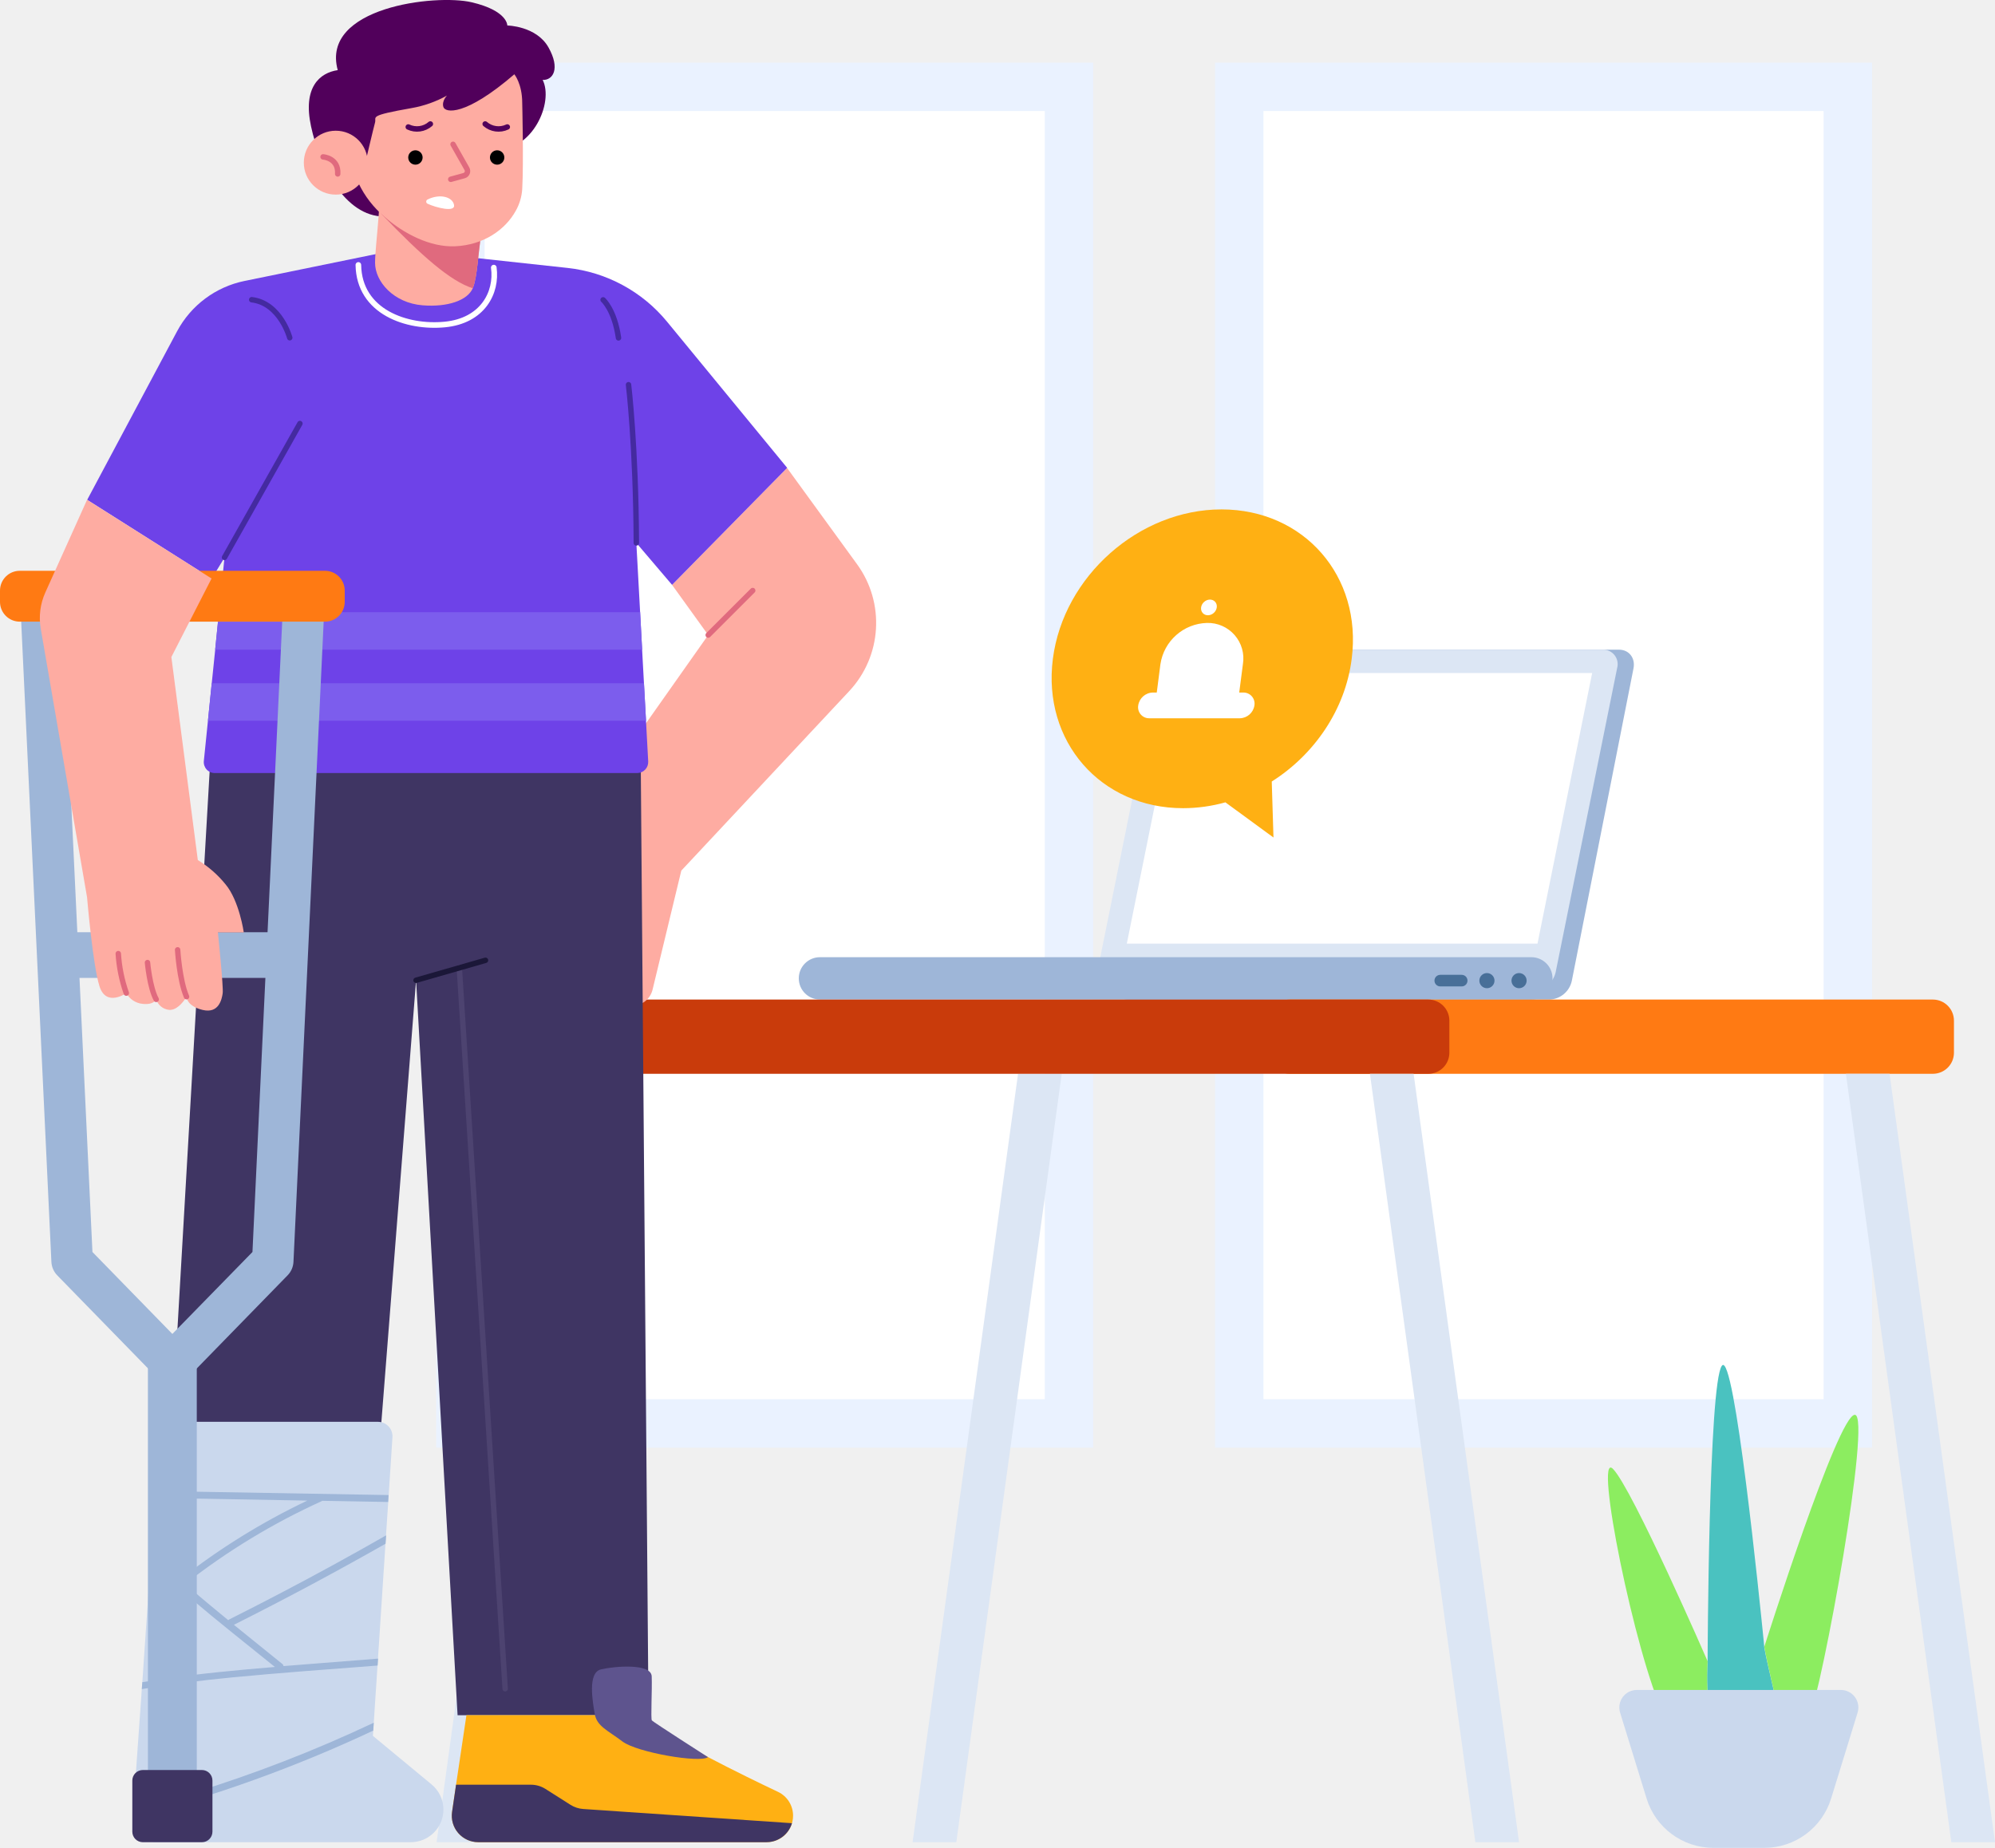
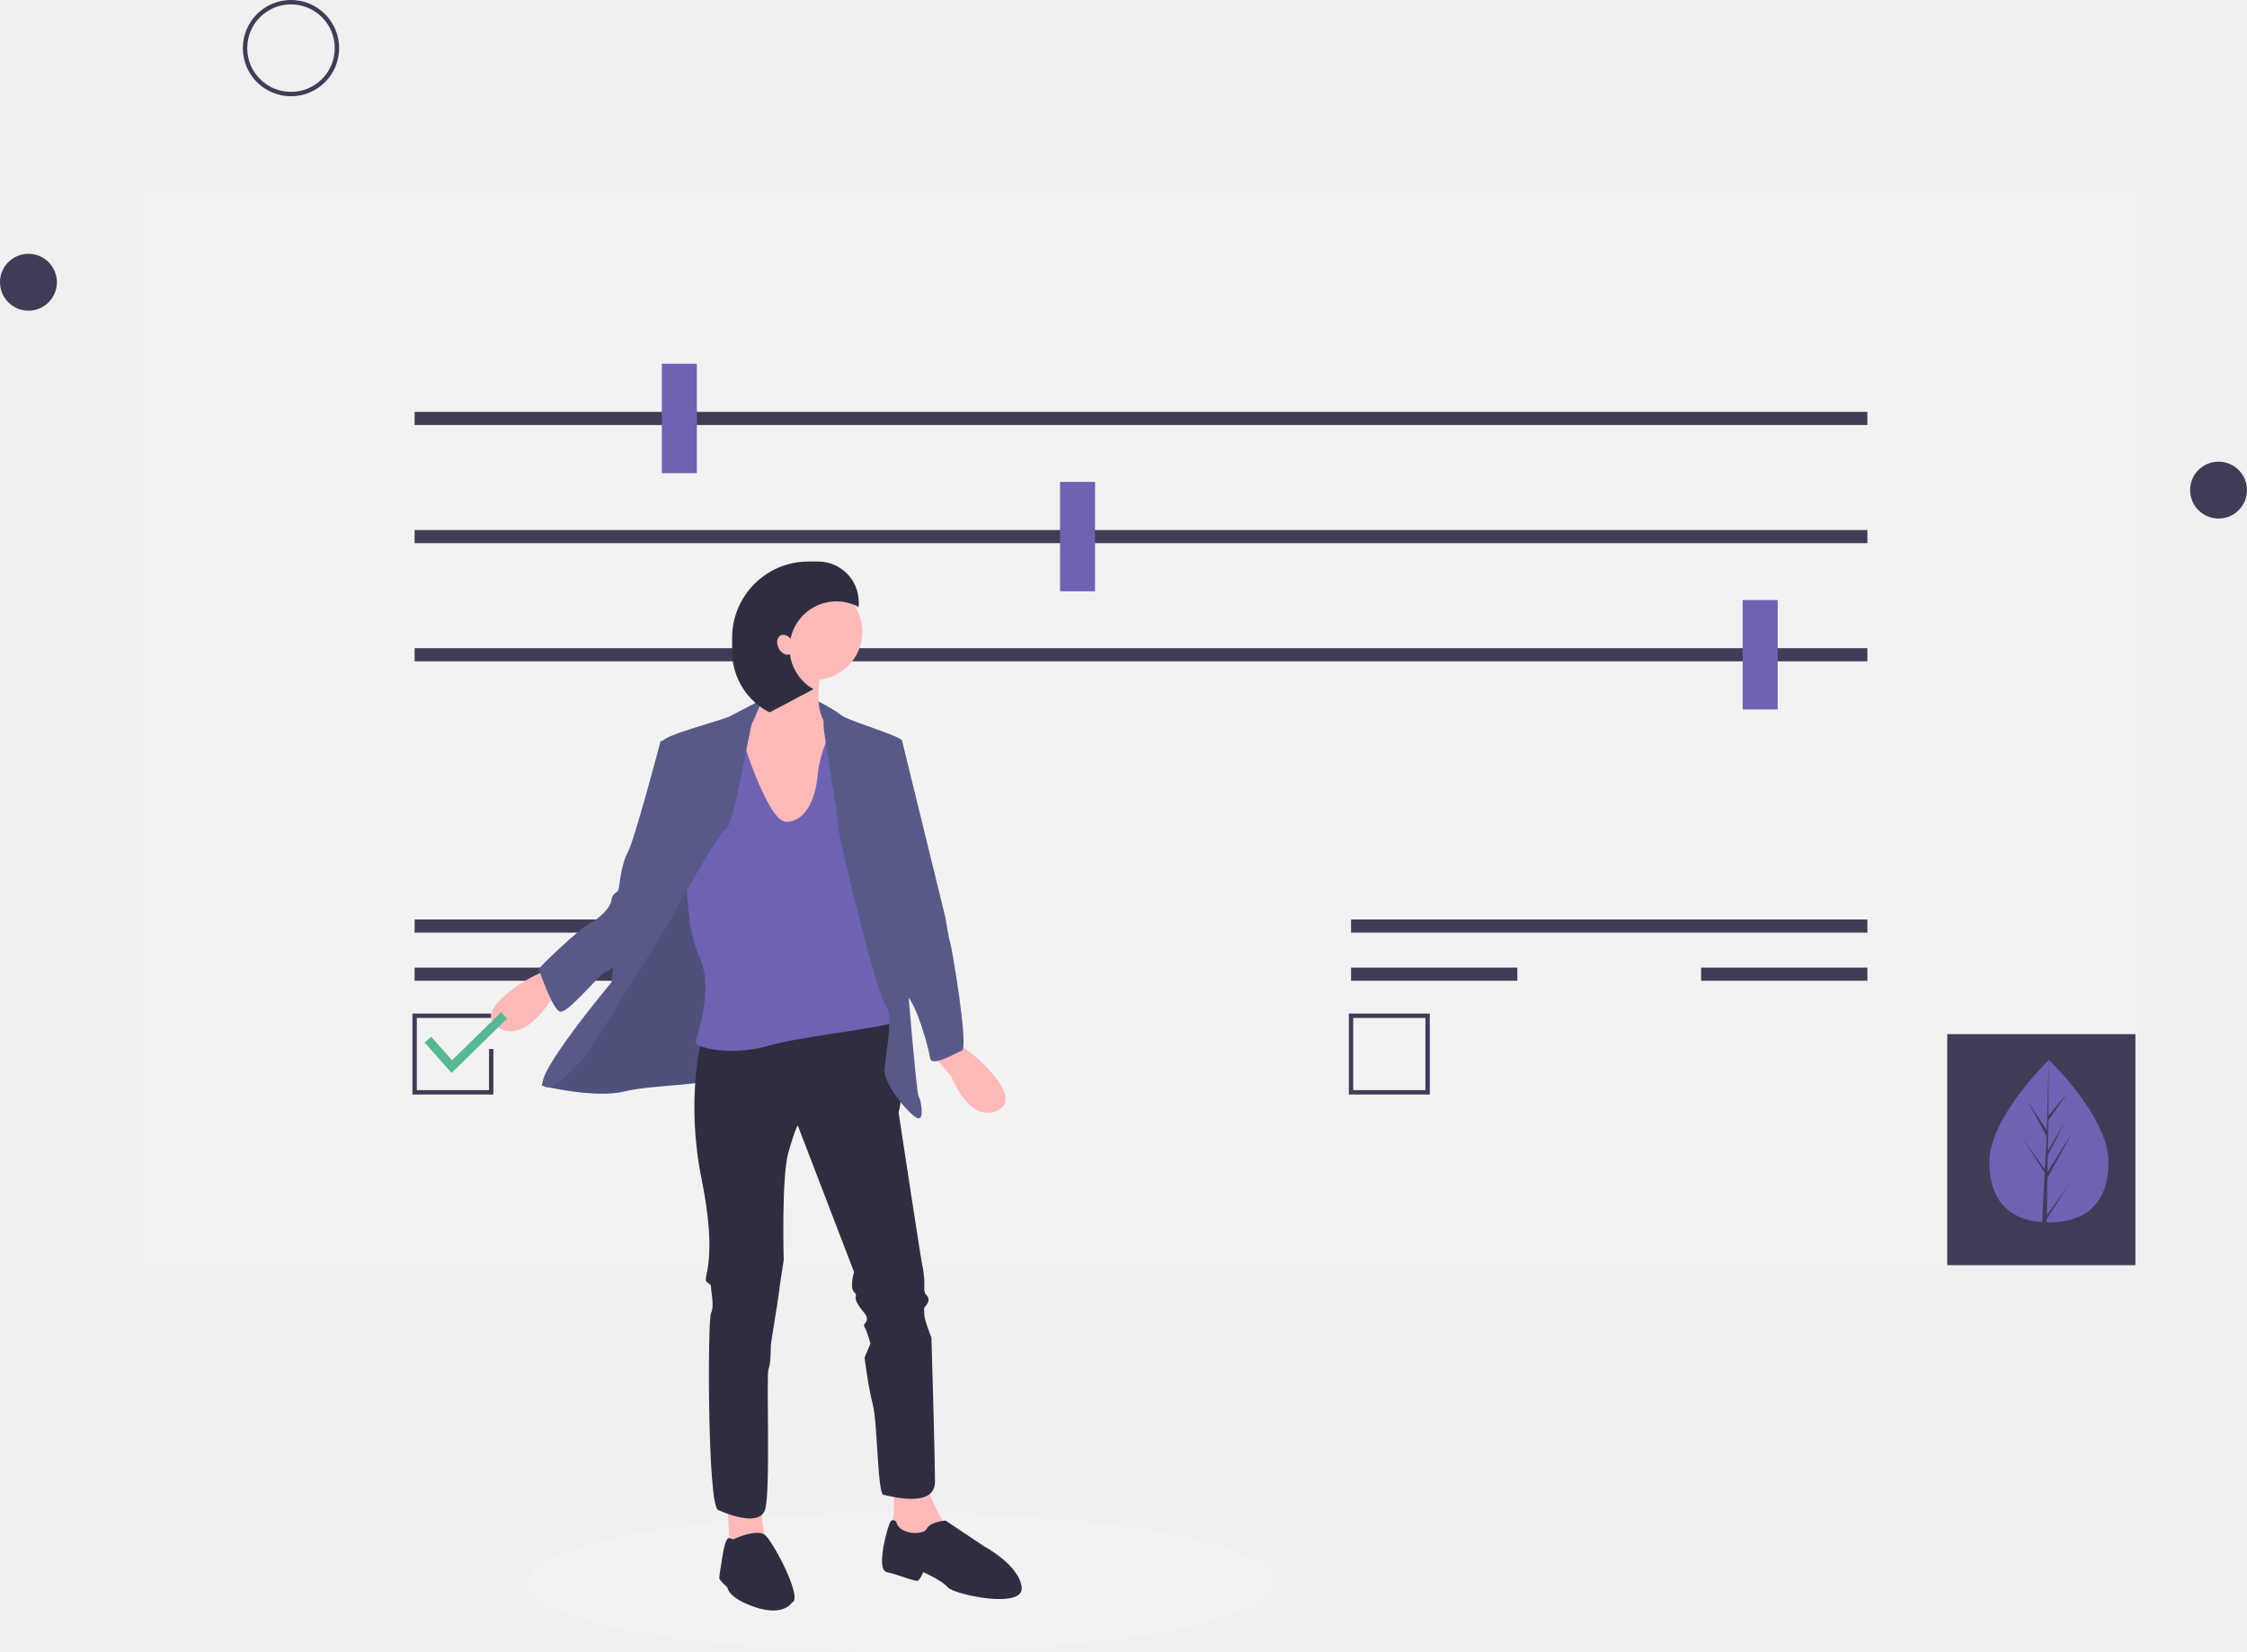
- <svg xmlns="http://www.w3.org/2000/svg" viewBox="0 0 576.86 534.36">
-   <defs>
-     <style>.cls-1{fill:#eaf2ff;}.cls-2{fill:#fff;}.cls-3{fill:#8ced60;}.cls-4{fill:#9eb6d8;}.cls-5{fill:#dce6f4;}.cls-6{fill:#486f98;}.cls-7{fill:#ff7a13;}.cls-8{fill:#c93b0b;}.cls-9{fill:#feaca2;}.cls-10{fill:#3f3563;}.cls-11,.cls-12,.cls-17,.cls-18,.cls-19,.cls-20{fill:none;stroke-linecap:round;stroke-linejoin:round;}.cls-11{stroke:#9a93ba;opacity:0.15;}.cls-11,.cls-12,.cls-17,.cls-18,.cls-19{stroke-width:1.57px;}.cls-12{stroke:#1b1738;}.cls-13{fill:#6e42e8;}.cls-14{fill:#7c5ded;}.cls-15{fill:#51005b;}.cls-16{fill:#e06a7e;}.cls-17{stroke:#e06a7e;}.cls-18{stroke:#51005b;}.cls-19{stroke:#442aa0;}.cls-20{stroke:#fff;stroke-width:1.62px;}.cls-21{fill:#ffb013;}.cls-22{fill:#5e548e;}.cls-23{fill:#cad8ed;}.cls-24{fill:#4ac2c0;}</style>
-   </defs>
-   <g id="Layer_2" data-name="Layer 2">
-     <g id="Layer_2-2" data-name="Layer 2">
-       <rect class="cls-1" x="126.13" y="18.11" width="189.98" height="400.52" />
-       <rect class="cls-2" x="140.13" y="32.11" width="161.97" height="372.52" />
-       <rect class="cls-1" x="351.33" y="18.11" width="189.98" height="400.52" />
-       <rect class="cls-2" x="365.33" y="32.11" width="161.97" height="372.52" />
-       <path class="cls-3" d="M510,474.88c.06.61.1,1,.11,1.22A11.21,11.21,0,0,1,510,474.88Z" />
-       <path class="cls-4" d="M346.12,187.87h122c2.92,0,4.8,2.42,4.21,5.42L454.5,283.62a6.85,6.85,0,0,1-6.35,5.43H326.2c-2.92,0-4.81-2.43-4.22-5.43l17.79-90.33A6.83,6.83,0,0,1,346.12,187.87Z" />
-       <path class="cls-5" d="M341.4,187.87h122a4.19,4.19,0,0,1,4.21,5.28l-17.79,88a6.8,6.8,0,0,1-6.35,5.28H321.48a4.19,4.19,0,0,1-4.21-5.28l17.79-88A6.78,6.78,0,0,1,341.4,187.87Z" />
-       <path class="cls-2" d="M460.38,194.62l-15.81,78.26H325.82l15.83-78.25H460.38Z" />
-       <rect class="cls-4" x="230.97" y="276.8" width="217.95" height="12.24" rx="6.12" />
-       <circle class="cls-6" cx="439.24" cy="283.58" r="2.19" />
-       <circle class="cls-6" cx="429.95" cy="283.58" r="2.19" />
-       <rect class="cls-6" x="414.78" y="281.9" width="9.55" height="3.35" rx="1.68" />
-       <polygon class="cls-5" points="263.88 532.73 276.52 532.73 307 310.52 294.37 310.52 263.88 532.73" />
-       <polygon class="cls-5" points="126.25 532.73 138.89 532.73 169.37 310.52 156.74 310.52 126.25 532.73" />
-       <rect class="cls-7" x="366.88" y="289.05" width="198.11" height="21.47" rx="6.1" />
-       <rect class="cls-8" x="132.12" y="289.05" width="286.97" height="21.47" rx="6.1" />
-       <polygon class="cls-5" points="439.24 532.73 426.61 532.73 401.44 349.31 396.12 310.52 408.75 310.52 414.07 349.31 439.24 532.73" />
-       <polygon class="cls-5" points="576.86 532.73 564.23 532.73 539.07 349.31 533.75 310.52 546.37 310.52 551.7 349.31 576.86 532.73" />
-       <path class="cls-9" d="M194.33,169.13l10.45,14.51-28.16,39.94v61.17a6.12,6.12,0,0,0,6.12,6.12h0a6.14,6.14,0,0,0,5.95-4.68L197,251.77l48.55-51.91a28.86,28.86,0,0,0,2.27-36.7l-20.24-27.84Z" />
-       <path class="cls-10" d="M60.69,221.82,45.18,490.49A4.68,4.68,0,0,0,49.8,496h53.82l16.69-212.52,12,212.52h55.21l-2.28-279.71L129.18,203Z" />
-       <line class="cls-11" x1="132.81" y1="279.88" x2="146.07" y2="488.35" />
-       <line class="cls-12" x1="120.31" y1="283.47" x2="140.38" y2="277.7" />
-       <path class="cls-13" d="M194.33,169.13,184,157l1.09,20,.58,10.84.53,9.71.59,10.84.64,11.82a3.18,3.18,0,0,1-3.16,3.34H62.09a3.16,3.16,0,0,1-3.15-3.49l1.19-11.67,1.1-10.84,1-9.71L63.31,177l3.28-32.29,53.53-72,44,4.77a43.27,43.27,0,0,1,28.76,15.55l34.73,42.26Z" />
-       <polygon class="cls-14" points="186.8 208.42 60.13 208.42 61.23 197.58 186.21 197.58 186.8 208.42" />
-       <polygon class="cls-14" points="185.68 187.87 62.21 187.87 63.31 177.03 185.1 177.03 185.68 187.87" />
-       <path class="cls-13" d="M112.26,72.74,70.69,81.25A28.62,28.62,0,0,0,51.21,95.79l-26,48.75,36,22.78,52.06-85.1Z" />
-       <path class="cls-15" d="M111.09,62.61c-11.47,0-18.7-14.69-21.15-26.06s2.54-15.5,7.72-16.27c-5-18.2,28.28-22.07,38.73-19.62s10.3,6.71,10.3,6.71,8.41.13,11.9,6.33,1.29,9.54-1.68,9.41c3.22,6.33-2.71,20.7-14.19,20.35" />
-       <circle class="cls-9" cx="97.09" cy="47.04" r="9.24" />
-       <path class="cls-9" d="M108.45,76c0,5.46,5.4,11.62,13.75,12.29,7.22.58,13-1.42,14.49-4.92a10.53,10.53,0,0,0,.53-1.65c1-4,1.15-10.38,2.38-16.46l-20-12-10.2-6.1C110.82,55.81,108.45,70.54,108.45,76Z" />
-       <path class="cls-16" d="M110.18,61.77c12,12.49,20.08,19.51,26.51,21.59a10.53,10.53,0,0,0,.53-1.65c1-4,1.15-10.38,2.38-16.46l-20-12a66.33,66.33,0,0,0-8.82,1.16Z" />
-       <path class="cls-9" d="M148.72,21.48S151,24.21,151,29.74c0,0,.44,17.21,0,25A14.72,14.72,0,0,1,149.11,61c-3,5.42-9.23,9.85-17.52,10.22-7.1.32-14.83-3.58-20.5-8.61a28.84,28.84,0,0,1-7.4-9.59V47.68c.16.16.64.16,1.91-.48,0,0,2.39-10.15,2.85-11.8s-2.15-1.91,10.65-4.16a32.58,32.58,0,0,0,10.15-3.61s-1.57,1.55-1.05,3.29S134.53,33.71,148.72,21.48Z" />
-       <path class="cls-2" d="M123.61,58.91a.68.68,0,0,1,0-1.21c3.52-1.76,7.25-.81,7.68,1.58C131.69,61.49,126.12,60.06,123.61,58.91Z" />
-       <path class="cls-9" d="M103.69,47.68V47.2S103.53,47.52,103.69,47.68Z" />
-       <path class="cls-17" d="M97.65,50.3c.29-4.64-4.23-4.93-4.23-4.93" />
-       <path class="cls-17" d="M131,41.73l4,7.06a1.36,1.36,0,0,1-.81,2l-3.85,1.06" />
-       <circle cx="143.75" cy="45.54" r="2.08" />
-       <circle cx="120.12" cy="45.54" r="2.08" />
-       <path class="cls-18" d="M140.29,35.85a5.89,5.89,0,0,0,6.4.87" />
-       <path class="cls-18" d="M124.44,35.85a5.88,5.88,0,0,1-6.39.87" />
-       <rect class="cls-4" x="14.71" y="269.58" width="70.26" height="13.21" />
-       <path class="cls-4" d="M49.84,400.35a6,6,0,0,1-4.29-1.81l-29-29.74a6,6,0,0,1-1.69-3.91l-9-190.84a6,6,0,0,1,6-6.28h76a6,6,0,0,1,6,6.28l-9,190.84a6,6,0,0,1-1.7,3.91l-29,29.74A6,6,0,0,1,49.84,400.35Zm-23.11-38.3,23.11,23.7L73,362.05l8.6-182.28H18.12Zm52.11,2.56h0Z" />
-       <rect class="cls-7" y="165.06" width="99.68" height="14.71" rx="5.72" />
-       <path class="cls-9" d="M25.17,144.54,13.11,171.32a18,18,0,0,0-1.33,10.46l13.39,77.67s1.67,19.74,3.61,25.8,7.74,1.94,7.74,1.94a6.05,6.05,0,0,0,4.65,3.1c3.35.38,4-1.29,4-1.29a4.36,4.36,0,0,0,3.48,3c2.84.52,5.29-3.74,5.29-3.74s0,2.67,4.65,3.79,5.54-3,5.8-4.82S63,269.64,63,269.64h7.49s-1.29-9.16-5.29-13.93a31.42,31.42,0,0,0-8-7L49.55,190l11.62-22.71Z" />
-       <line class="cls-19" x1="64.92" y1="161.19" x2="86.72" y2="122.48" />
-       <path class="cls-19" d="M72.78,86.67c8.32,1,11,11,11,11" />
-       <path class="cls-19" d="M184,157c-.13-28.13-2.26-45.75-2.26-45.75" />
-       <path class="cls-19" d="M178.84,97.71c-1.16-8.13-4.45-11-4.45-11" />
-       <path class="cls-20" d="M103.62,76.61c.22,13.64,14.06,18.29,25,17.23s15.17-9.23,14.16-16.46" />
-       <path class="cls-21" d="M229.32,525.08a7.65,7.65,0,0,1-7.65,7.64H138.28a7.64,7.64,0,0,1-7.56-8.75l1.15-7.87,3-20.11h49.63c8.63,6.81,31,17.7,40.49,22.19A7.63,7.63,0,0,1,229.32,525.08Z" />
-       <path class="cls-10" d="M229,527.23a7.68,7.68,0,0,1-7.35,5.49H138.28a7.64,7.64,0,0,1-7.56-8.75l1.15-7.87h21.64a7.85,7.85,0,0,1,4.21,1.22l7.23,4.59a7.87,7.87,0,0,0,3.67,1.21Z" />
-       <path class="cls-22" d="M204.72,508.13c-2.34,1.77-20.57-1.36-24.74-4.53s-7.39-4.38-8-7.92-2.15-12,1.8-12.93,14.5-1.82,14.66,2-.32,12.29.05,12.76S204.72,508.13,204.72,508.13Z" />
-       <path class="cls-23" d="M128.22,523.27a9.46,9.46,0,0,1-9.46,9.46H45.25a6.87,6.87,0,0,1-6.85-7.19s0-.11,0-.16l.14-2L41,488.52l.15-2L43.51,452l.17-2.5,1.14-16.37.14-2,1.12-16.08a4.18,4.18,0,0,1,4.17-3.89h59.06a4.19,4.19,0,0,1,4.17,4.45l-1.09,16.71-.13,2-.64,9.69-.16,2.42-2.17,33.23-.13,2-1.08,16.46-.15,2.28-.1,1.58L124.77,516A9.46,9.46,0,0,1,128.22,523.27Z" />
-       <path class="cls-4" d="M108.08,498.17l-.15,2.28A398.5,398.5,0,0,1,38.4,525.54s0-.11,0-.16l.14-2q8.36-2.17,16.62-4.71A396.33,396.33,0,0,0,108.08,498.17Z" />
-       <path class="cls-4" d="M93.23,434l19,.34.13-2L59,431.41l-14-.25-.14,2,44,.78a195.79,195.79,0,0,0-36.9,22.88q-4.17-3.58-8.25-7.29l-.17,2.5q11.6,10.46,23.78,20.23,6.08,4.9,12.17,9.79c-10.64.88-21.27,1.87-31.83,3.4q-3.27.48-6.51,1l-.15,2c8.58-1.46,17.25-2.51,25.92-3.36,14.07-1.36,28.18-2.36,42.27-3.45l.13-2-18.43,1.45-8.92.71a.82.82,0,0,0-.34-.62q-7-5.66-14-11.32,22.23-11.16,43.86-23.45l.16-2.42q-15.25,8.73-30.82,16.87-7.26,3.79-14.59,7.47a1,1,0,0,0-.25.19q-6.3-5.15-12.48-10.44a193.89,193.89,0,0,1,39.56-24A.94.94,0,0,0,93.23,434Z" />
-       <rect class="cls-4" x="42.77" y="394.8" width="14.13" height="125.5" />
-       <rect class="cls-10" x="38.26" y="511.85" width="23.17" height="20.88" rx="3.05" />
-       <path class="cls-17" d="M53.94,288.22c-2.06-4.77-2.58-13.55-2.58-13.55" />
-       <path class="cls-17" d="M45.17,289c-1.87-3.42-2.52-10.65-2.52-10.65" />
-       <path class="cls-17" d="M36.52,287.19a42.37,42.37,0,0,1-2.32-11.42" />
-       <line class="cls-17" x1="204.78" y1="183.64" x2="217.65" y2="170.77" />
-       <path class="cls-21" d="M367.73,226l.5,16.19-13.9-10.17a45.64,45.64,0,0,1-12.23,1.69c-23.86,0-40.73-19.34-37.66-43.2s24.91-43.2,48.77-43.2,40.71,19.34,37.64,43.2C389,205.25,380,218.24,367.73,226Z" />
-       <path class="cls-2" d="M358.53,207.71H332.35a3.19,3.19,0,0,1-3.23-3.72h0a4.36,4.36,0,0,1,4.19-3.72h26.17a3.2,3.2,0,0,1,3.24,3.72h0A4.36,4.36,0,0,1,358.53,207.71Z" />
-       <path class="cls-2" d="M357.84,204H334l1.54-11.93A14,14,0,0,1,349,180.14h0a10.26,10.26,0,0,1,10.39,11.92Z" />
-       <ellipse class="cls-2" cx="349.56" cy="175.65" rx="2.42" ry="2.12" transform="translate(-25.57 286.64) rotate(-43.16)" />
-       <path class="cls-24" d="M514.77,497.11l-20.31-.69a77.52,77.52,0,0,1-.7-16.06s.26-80.26,4.13-85.42c3.58-4.78,11,68.7,12.12,79.88a.13.13,0,0,0,0,.06,11.21,11.21,0,0,0,.11,1.22s0,0,0,.07,0,0,0,.06C511,481.29,513.32,490.27,514.77,497.11Z" />
-       <path class="cls-3" d="M494.46,496.42,481.12,496c-8.39-17.55-20.33-76.81-14.75-71.25s27.39,55.64,27.39,55.64A77.52,77.52,0,0,0,494.46,496.42Z" />
-       <path class="cls-3" d="M522.93,497.39l-8.16-.28c-1.45-6.84-3.74-15.82-4.62-20.88,0,0,21.29-67.23,26.19-67.1S527.05,487.84,522.93,497.39Z" />
-       <path class="cls-23" d="M532.29,488.7h-59a5.06,5.06,0,0,0-4.83,6.56l7.66,24.84a20.2,20.2,0,0,0,19.31,14.26h14.73a20.2,20.2,0,0,0,19.31-14.26l7.66-24.84A5.07,5.07,0,0,0,532.29,488.7Z" />
-     </g>
-   </g>
+ <svg xmlns="http://www.w3.org/2000/svg" id="eaae95e9-bf99-4a62-939f-b246d44eba2f" data-name="Layer 1" width="1027" height="755" viewBox="0 0 1027 755">
+   <ellipse cx="411.656" cy="723.244" rx="170.656" ry="31.756" fill="#f2f2f2" />
+   <rect x="66" y="88.25" width="910" height="490" fill="#f2f2f2" />
+   <rect x="890" y="472.651" width="86" height="105.599" fill="#3f3d56" />
+   <path d="M1050.214,603.54c0,20.509-12.192,27.669-27.232,27.669S995.751,624.049,995.751,603.54s27.232-46.599,27.232-46.599S1050.214,583.031,1050.214,603.54Z" transform="translate(-86.5 -72.5)" fill="#6e62b5" />
+   <polygon points="935.491 555.572 935.769 538.408 947.376 517.174 935.813 535.716 935.939 527.998 943.938 512.636 935.972 525.956 935.972 525.956 936.197 512.076 944.763 499.845 936.233 509.893 936.374 484.441 935.488 518.135 935.561 516.745 926.852 503.414 935.421 519.413 934.61 534.915 934.586 534.504 924.546 520.475 934.555 535.957 934.454 537.896 934.436 537.925 934.444 538.084 932.385 577.414 935.136 577.414 935.466 557.099 945.451 541.655 935.491 555.572" fill="#3f3d56" />
+   <path d="M219.5,116.5a22,22,0,1,1,22-22A22.025,22.025,0,0,1,219.5,116.5Zm0-42a20,20,0,1,0,20,20A20.023,20.023,0,0,0,219.5,74.5Z" transform="translate(-86.5 -72.5)" fill="#3f3d56" />
+   <circle cx="13" cy="129" r="13" fill="#3f3d56" />
+   <circle cx="1014" cy="224" r="13" fill="#3f3d56" />
+   <rect x="189.5" y="188.25" width="664" height="6" fill="#3f3d56" />
+   <rect x="189.5" y="242.25" width="664" height="6" fill="#3f3d56" />
+   <rect x="189.5" y="296.25" width="664" height="6" fill="#3f3d56" />
+   <rect x="302.5" y="166.25" width="16" height="50" fill="#6e62b5" />
+   <rect x="484.5" y="220.25" width="16" height="50" fill="#6e62b5" />
+   <rect x="796.5" y="274.25" width="16" height="50" fill="#6e62b5" />
+   <rect x="189.5" y="420.25" width="236" height="6" fill="#3f3d56" />
+   <rect x="189.5" y="442.25" width="118" height="6" fill="#3f3d56" />
+   <polygon points="225.5 500.25 188.5 500.25 188.5 463.25 224.5 463.25 224.5 465.25 190.5 465.25 190.5 498.25 223.5 498.25 223.5 479.439 225.5 479.439 225.5 500.25" fill="#3f3d56" />
+   <rect x="617.5" y="420.25" width="236" height="6" fill="#3f3d56" />
+   <rect x="617.5" y="442.25" width="76" height="6" fill="#3f3d56" />
+   <rect x="777.5" y="442.25" width="76" height="6" fill="#3f3d56" />
+   <path d="M740,572.75H703v-37h37Zm-35-2h33v-33H705Z" transform="translate(-86.5 -72.5)" fill="#3f3d56" />
+   <polygon points="378.024 333.278 351.768 333.278 351.768 320.418 373.737 320.418 378.56 323.097 378.024 333.278" fill="#575a89" />
+   <polygon points="332.478 687.469 333.549 706.76 349.625 703.545 346.945 684.254 332.478 687.469" fill="#ffb9b9" />
+   <path d="M495.067,749.788s.536,16.075-1.072,20.362,4.287,6.43,4.287,6.43h12.86l7.502,1.072V769.615s-8.573-13.396-8.573-20.898S495.067,749.788,495.067,749.788Z" transform="translate(-86.5 -72.5)" fill="#ffb9b9" />
+   <path d="M421.657,776.045s10.717-5.063,14.468-1.996S453.807,803.372,448.449,804.98c0,0-3.751,6.43-16.611,2.143s-12.86-9.109-12.86-9.109-3.751-3.215-3.751-4.287,1.608-10.717,1.608-10.717,1.189-8.07,3.006-7.518Z" transform="translate(-86.5 -72.5)" fill="#2f2e41" />
+   <path d="M496.139,768.007s-1.608-1.608-2.679,0-6.966,21.969-1.608,23.041,13.396,4.823,14.468,3.751a14.68,14.68,0,0,0,2.143-3.751s8.573,3.751,11.253,6.966,34.83,10.181,33.758,0-17.147-18.754-17.147-18.754l-17.683-11.789s-6.966.536-8.573,3.751S497.21,773.901,496.139,768.007Z" transform="translate(-86.5 -72.5)" fill="#2f2e41" />
+   <path d="M339.137,560.636s-5.894,7.502-4.823,8.038,24.649,5.894,37.509,2.679,39.652-2.679,41.26-6.43,21.434-50.369,21.434-50.369L428.087,479.189l-6.966-9.109-16.075-13.932-32.15,60.014Z" transform="translate(-86.5 -72.5)" fill="#575a89" />
+   <path d="M339.137,560.636s-5.894,7.502-4.823,8.038,24.649,5.894,37.509,2.679,39.652-2.679,41.26-6.43,21.434-50.369,21.434-50.369L428.087,479.189l-6.966-9.109-16.075-13.932-32.15,60.014Z" transform="translate(-86.5 -72.5)" opacity="0.1" />
+   <path d="M407.189,547.776s-7.502,26.792,0,63.765.536,45.011,2.143,46.618,2.143,1.072,2.143,2.679,1.608,9.109,0,11.789-1.608,87.878,3.215,90.021,18.754,7.502,21.434,0,.536-61.622,1.608-64.301,1.072-9.109,1.072-10.717,3.215-19.826,3.751-24.649S444.698,648.514,444.698,648.514s-1.072-38.045,2.143-49.297,4.287-12.324,4.287-12.324l25.72,66.98s-2.143,6.966,0,9.109-.536,1.608,1.608,5.358,4.287,4.823,4.287,6.966-2.143,2.143-1.072,3.751,2.679,7.502,2.679,7.502l-2.679,6.43s1.608,13.396,3.751,21.434,2.143,40.724,4.823,41.26,23.577,6.43,23.577-5.894-1.608-65.908-1.608-65.908-3.215-8.038-3.215-10.181-.536-3.215.536-4.287,2.143-3.215.536-4.823-1.072-3.751-1.072-5.894a46.899,46.899,0,0,0-1.072-8.573c-.536-2.143-10.717-69.124-10.717-69.124s2.143-8.038,0-8.573-2.143-4.823-2.143-6.966,5.358-28.935-1.072-28.935S407.189,547.776,407.189,547.776Z" transform="translate(-86.5 -72.5)" fill="#2f2e41" />
+   <path d="M336.458,515.626l-7.502,3.751s-26.792,14.468-15.004,22.505,23.577-11.253,23.577-11.253l11.253-8.573Z" transform="translate(-86.5 -72.5)" fill="#ffb9b9" />
+   <path d="M440.947,368.805s-2.143,24.649-13.396,30.007-3.751,45.547-3.751,45.547l15.539,15.004,27.328-8.038,3.215-18.219,2.679-18.754-6.43-9.645s-8.038-2.143-4.823-23.577S440.947,368.805,440.947,368.805Z" transform="translate(-86.5 -72.5)" fill="#ffb9b9" />
+   <path d="M424.872,407.386s12.324,40.724,20.898,40.724,13.396-9.645,14.468-21.434,8.038-24.649,8.038-24.649L484.886,417.031s13.396,118.421,12.324,121.636-42.867,6.966-59.478,11.789S404.51,551.527,404.51,548.848c0-2.386,8.501-23.049,2.032-38.14a62.863,62.863,0,0,1-4.746-16.875c-1.001-7.944-1.931-17.558-1.037-20.538,1.608-5.358,10.181-62.158,10.181-62.158Z" transform="translate(-86.5 -72.5)" fill="#6e62b5" />
+   <path d="M433.945,392.601s-9.608,5.14-13.895,7.283-30.543,8.573-31.079,11.789,3.751,48.226,1.608,53.048-23.577,47.69-23.577,47.69l-1.072,9.109s-35.366,42.331-31.079,47.154,20.362-15.004,20.362-15.004,35.901-57.335,36.973-59.478,23.041-41.796,26.256-42.867,10.717-46.082,11.789-48.226S435.515,391.748,433.945,392.601Z" transform="translate(-86.5 -72.5)" fill="#575a89" />
+   <path d="M391.65,411.137h-3.215s-11.789,45.011-15.004,50.905-3.751,15.539-4.287,17.147-2.679,1.072-3.215,4.823-5.894,8.573-10.181,10.717-23.577,20.362-23.041,20.898,6.43,19.29,10.181,19.29,18.754-18.219,20.362-18.219,8.573-6.43,9.645-6.966,28.4-50.905,27.328-63.229S391.65,411.137,391.65,411.137Z" transform="translate(-86.5 -72.5)" fill="#575a89" />
+   <path d="M525.349,549.959l6.6,5.175s23.358,19.533,10.2,25.051-20.851-15.74-20.851-15.74L511.988,553.794Z" transform="translate(-86.5 -72.5)" fill="#ffb9b9" />
+   <path d="M460.654,393.236s7.085,3.433,10.3,6.112,27.864,9.645,27.864,11.789-2.679,35.366-2.679,35.366l3.751,58.943s5.358,66.444,6.43,68.052,2.679,10.181,0,10.181-16.075-15.004-15.539-22.505,4.287-24.649.536-28.935-21.434-76.089-21.434-80.376-7.502-47.154-6.966-48.226S460.654,393.236,460.654,393.236Z" transform="translate(-86.5 -72.5)" fill="#575a89" />
+   <path d="M490.78,410.601l8.038.536,19.826,80.912s1.608,10.181,2.143,11.253,8.573,47.69,5.358,49.297-13.932,7.502-14.468,3.751-5.894-24.649-11.253-29.471-10.717-87.878-10.717-87.878Z" transform="translate(-86.5 -72.5)" fill="#575a89" />
+   <circle cx="372.13" cy="288.804" r="21.969" fill="#ffb9b9" />
+   <path d="M443.298,362.908c1.398-.718,3.237-.042,4.528,1.521a21.443,21.443,0,0,1,31.166-14.488v-2.233a18.554,18.554,0,0,0-18.554-18.554h-4.46A34.857,34.857,0,0,0,421.121,364.01v6.221A31.251,31.251,0,0,0,438.235,398.105l20.064-10.622a21.445,21.445,0,0,1-10.741-15.932c-1.698.741-3.972-.458-5.155-2.761C441.187,366.42,441.587,363.787,443.298,362.908Z" transform="translate(-86.5 -72.5)" fill="#2f2e41" />
+   <polyline points="195.583 475.174 206.5 487.5 230.364 464.108" fill="none" stroke="#57b894" stroke-miterlimit="10" stroke-width="4" />
</svg>
